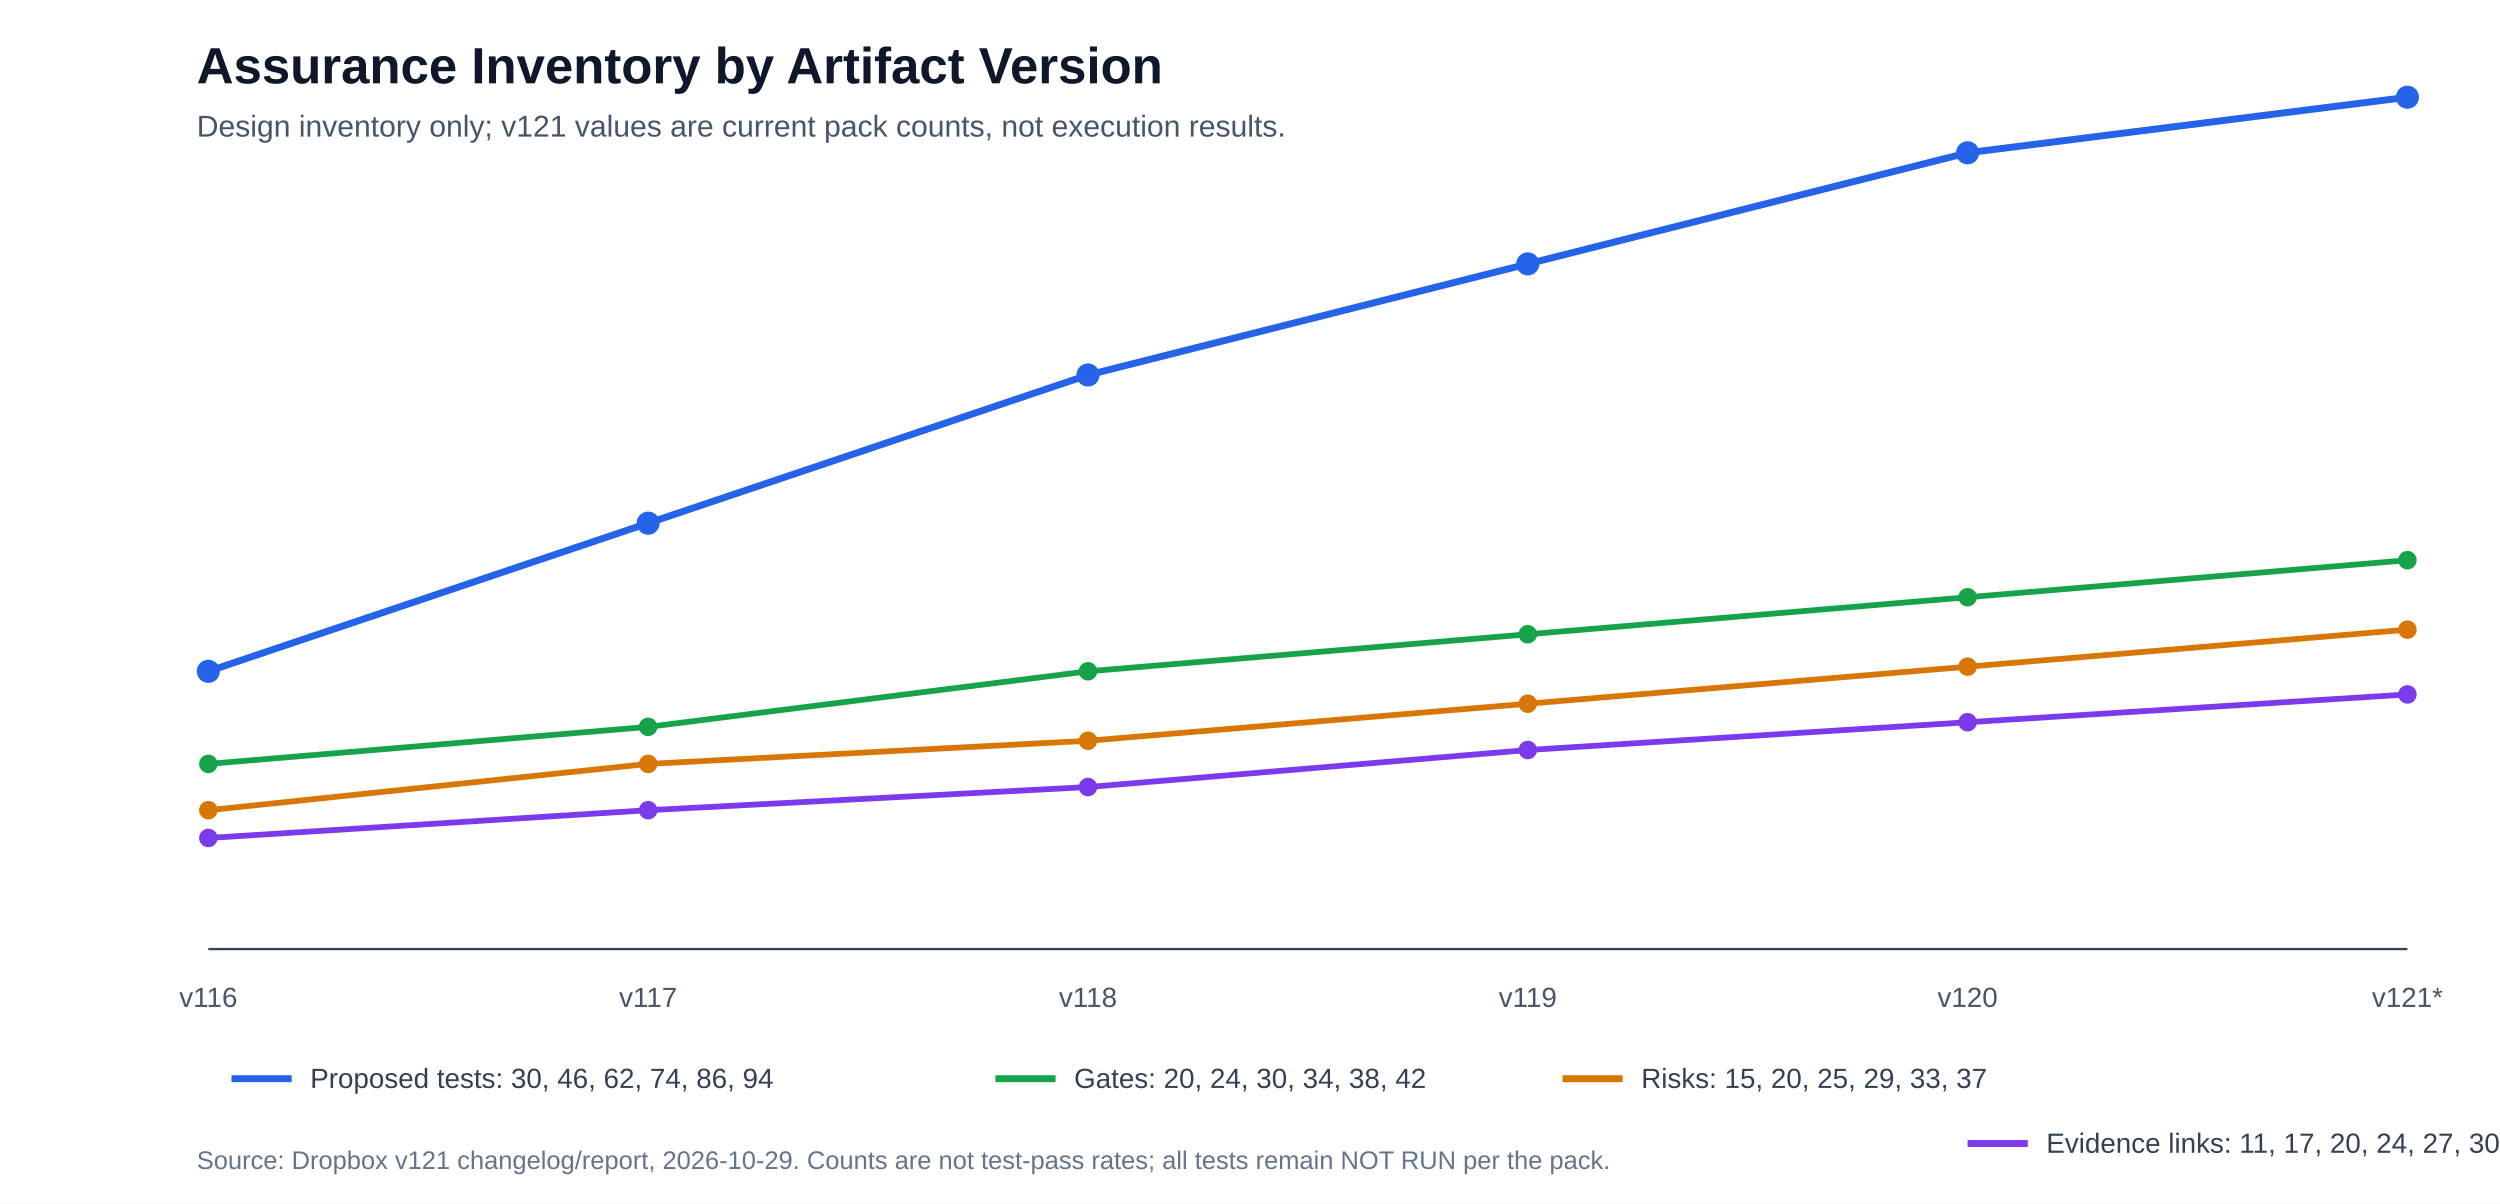
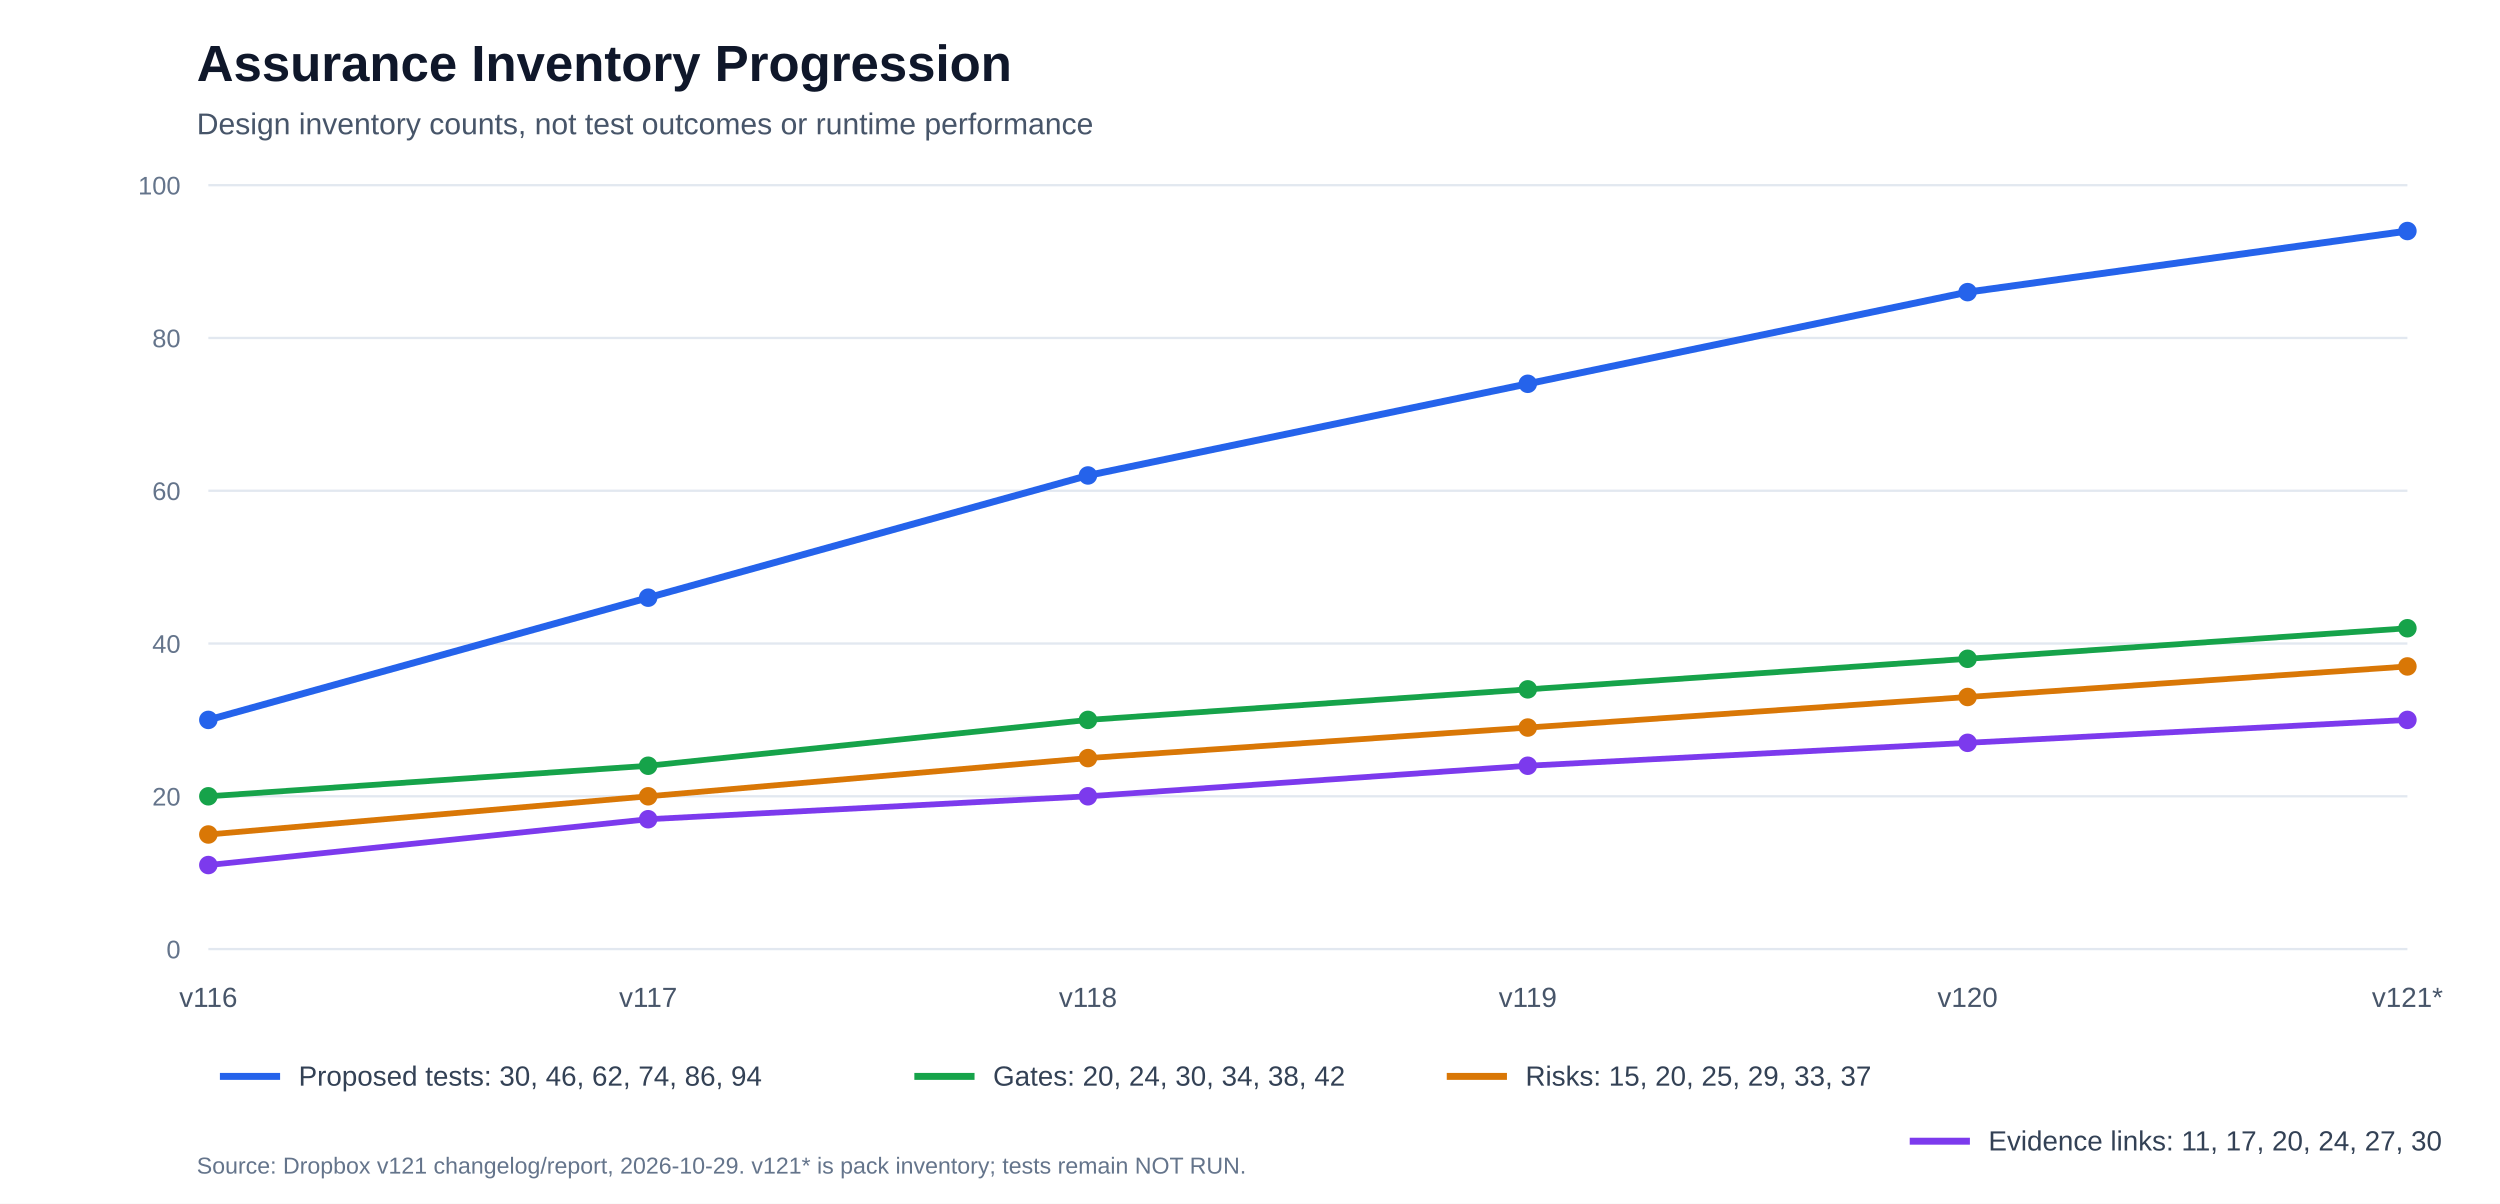
<svg xmlns="http://www.w3.org/2000/svg" width="1080" height="520" viewBox="0 0 1080 520" role="img" aria-labelledby="title desc">
  <rect width="1080" height="520" fill="#fff" />
-   <text x="85" y="36" font-family="Arial" font-size="22" font-weight="700" fill="#0f172a">Assurance Inventory by Artifact Version</text>
-   <text x="85" y="59" font-family="Arial" font-size="13" fill="#475569">Design inventory only; v121 values are current pack counts, not execution results.</text>
-   <line x1="90" y1="410" x2="1040" y2="410" stroke="#334155" />
-   <g font-family="Arial" font-size="12" fill="#475569">
-     <text x="90" y="435" text-anchor="middle">v116</text>
-     <text x="280" y="435" text-anchor="middle">v117</text>
-     <text x="470" y="435" text-anchor="middle">v118</text>
-     <text x="660" y="435" text-anchor="middle">v119</text>
-     <text x="850" y="435" text-anchor="middle">v120</text>
-     <text x="1040" y="435" text-anchor="middle">v121*</text>
+   <text x="85" y="35" font-family="Arial" font-size="22" font-weight="700" fill="#0f172a">Assurance Inventory Progression</text>
+   <text x="85" y="58" font-family="Arial" font-size="13" fill="#475569">Design inventory counts, not test outcomes or runtime performance</text>
+   <g stroke="#e2e8f0" stroke-width="1" fill="none">
+     <line x1="90" y1="410" x2="1040" y2="410" />
+     <line x1="90" y1="344" x2="1040" y2="344" />
+     <line x1="90" y1="278" x2="1040" y2="278" />
+     <line x1="90" y1="212" x2="1040" y2="212" />
+     <line x1="90" y1="146" x2="1040" y2="146" />
+     <line x1="90" y1="80" x2="1040" y2="80" />
  </g>
+   <g font-family="Arial" font-size="11" fill="#64748b" text-anchor="end">
+     <text x="78" y="414">0</text>
+     <text x="78" y="348">20</text>
+     <text x="78" y="282">40</text>
+     <text x="78" y="216">60</text>
+     <text x="78" y="150">80</text>
+     <text x="78" y="84">100</text>
+   </g>
+   <g font-family="Arial" font-size="12" fill="#475569" text-anchor="middle">
+     <text x="90" y="435">v116</text>
+     <text x="280" y="435">v117</text>
+     <text x="470" y="435">v118</text>
+     <text x="660" y="435">v119</text>
+     <text x="850" y="435">v120</text>
+     <text x="1040" y="435">v121*</text>
+   </g>
+   <polyline points="90,311 280,258.2 470,205.4 660,165.8 850,126.2 1040,99.8" fill="none" stroke="#2563eb" stroke-width="3" />
  <g fill="#2563eb">
-     <circle cx="90" cy="290" r="5" />
-     <circle cx="280" cy="226" r="5" />
-     <circle cx="470" cy="162" r="5" />
-     <circle cx="660" cy="114" r="5" />
-     <circle cx="850" cy="66" r="5" />
-     <circle cx="1040" cy="42" r="5" />
+     <circle cx="90" cy="311" r="4" />
+     <circle cx="280" cy="258.2" r="4" />
+     <circle cx="470" cy="205.4" r="4" />
+     <circle cx="660" cy="165.8" r="4" />
+     <circle cx="850" cy="126.2" r="4" />
+     <circle cx="1040" cy="99.8" r="4" />
  </g>
-   <polyline points="90,290 280,226 470,162 660,114 850,66 1040,42" fill="none" stroke="#2563eb" stroke-width="3" />
+   <polyline points="90,344 280,330.8 470,311 660,297.8 850,284.6 1040,271.4" fill="none" stroke="#16a34a" stroke-width="2.5" />
  <g fill="#16a34a">
-     <circle cx="90" cy="330" r="4" />
-     <circle cx="280" cy="314" r="4" />
-     <circle cx="470" cy="290" r="4" />
-     <circle cx="660" cy="274" r="4" />
-     <circle cx="850" cy="258" r="4" />
-     <circle cx="1040" cy="242" r="4" />
+     <circle cx="90" cy="344" r="4" />
+     <circle cx="280" cy="330.8" r="4" />
+     <circle cx="470" cy="311" r="4" />
+     <circle cx="660" cy="297.8" r="4" />
+     <circle cx="850" cy="284.6" r="4" />
+     <circle cx="1040" cy="271.4" r="4" />
  </g>
-   <polyline points="90,330 280,314 470,290 660,274 850,258 1040,242" fill="none" stroke="#16a34a" stroke-width="2.5" />
+   <polyline points="90,360.5 280,344 470,327.5 660,314.3 850,301.1 1040,287.9" fill="none" stroke="#d97706" stroke-width="2.5" />
  <g fill="#d97706">
-     <circle cx="90" cy="350" r="4" />
-     <circle cx="280" cy="330" r="4" />
-     <circle cx="470" cy="320" r="4" />
-     <circle cx="660" cy="304" r="4" />
-     <circle cx="850" cy="288" r="4" />
-     <circle cx="1040" cy="272" r="4" />
+     <circle cx="90" cy="360.5" r="4" />
+     <circle cx="280" cy="344" r="4" />
+     <circle cx="470" cy="327.5" r="4" />
+     <circle cx="660" cy="314.3" r="4" />
+     <circle cx="850" cy="301.1" r="4" />
+     <circle cx="1040" cy="287.9" r="4" />
  </g>
-   <polyline points="90,350 280,330 470,320 660,304 850,288 1040,272" fill="none" stroke="#d97706" stroke-width="2.5" />
+   <polyline points="90,373.7 280,353.9 470,344 660,330.8 850,320.9 1040,311" fill="none" stroke="#7c3aed" stroke-width="2.5" />
  <g fill="#7c3aed">
-     <circle cx="90" cy="362" r="4" />
-     <circle cx="280" cy="350" r="4" />
-     <circle cx="470" cy="340" r="4" />
-     <circle cx="660" cy="324" r="4" />
-     <circle cx="850" cy="312" r="4" />
-     <circle cx="1040" cy="300" r="4" />
+     <circle cx="90" cy="373.7" r="4" />
+     <circle cx="280" cy="353.9" r="4" />
+     <circle cx="470" cy="344" r="4" />
+     <circle cx="660" cy="330.8" r="4" />
+     <circle cx="850" cy="320.9" r="4" />
+     <circle cx="1040" cy="311" r="4" />
  </g>
-   <polyline points="90,362 280,350 470,340 660,324 850,312 1040,300" fill="none" stroke="#7c3aed" stroke-width="2.5" />
  <g font-family="Arial" font-size="12" fill="#334155">
-     <line x1="100" y1="466" x2="126" y2="466" stroke="#2563eb" stroke-width="3" />
-     <text x="134" y="470">Proposed tests: 30, 46, 62, 74, 86, 94</text>
-     <line x1="430" y1="466" x2="456" y2="466" stroke="#16a34a" stroke-width="3" />
-     <text x="464" y="470">Gates: 20, 24, 30, 34, 38, 42</text>
-     <line x1="675" y1="466" x2="701" y2="466" stroke="#d97706" stroke-width="3" />
-     <text x="709" y="470">Risks: 15, 20, 25, 29, 33, 37</text>
-     <line x1="850" y1="494" x2="876" y2="494" stroke="#7c3aed" stroke-width="3" />
-     <text x="884" y="498">Evidence links: 11, 17, 20, 24, 27, 30</text>
+     <line x1="95" y1="465" x2="121" y2="465" stroke="#2563eb" stroke-width="3" />
+     <text x="129" y="469">Proposed tests: 30, 46, 62, 74, 86, 94</text>
+     <line x1="395" y1="465" x2="421" y2="465" stroke="#16a34a" stroke-width="3" />
+     <text x="429" y="469">Gates: 20, 24, 30, 34, 38, 42</text>
+     <line x1="625" y1="465" x2="651" y2="465" stroke="#d97706" stroke-width="3" />
+     <text x="659" y="469">Risks: 15, 20, 25, 29, 33, 37</text>
+     <line x1="825" y1="493" x2="851" y2="493" stroke="#7c3aed" stroke-width="3" />
+     <text x="859" y="497">Evidence links: 11, 17, 20, 24, 27, 30</text>
  </g>
-   <text x="85" y="505" font-family="Arial" font-size="11" fill="#64748b">Source: Dropbox v121 changelog/report, 2026-10-29. Counts are not test-pass rates; all tests remain NOT RUN per the pack.</text>
+   <text x="85" y="507" font-family="Arial" font-size="10" fill="#64748b">Source: Dropbox v121 changelog/report, 2026-10-29. v121* is pack inventory; tests remain NOT RUN.</text>
</svg>
